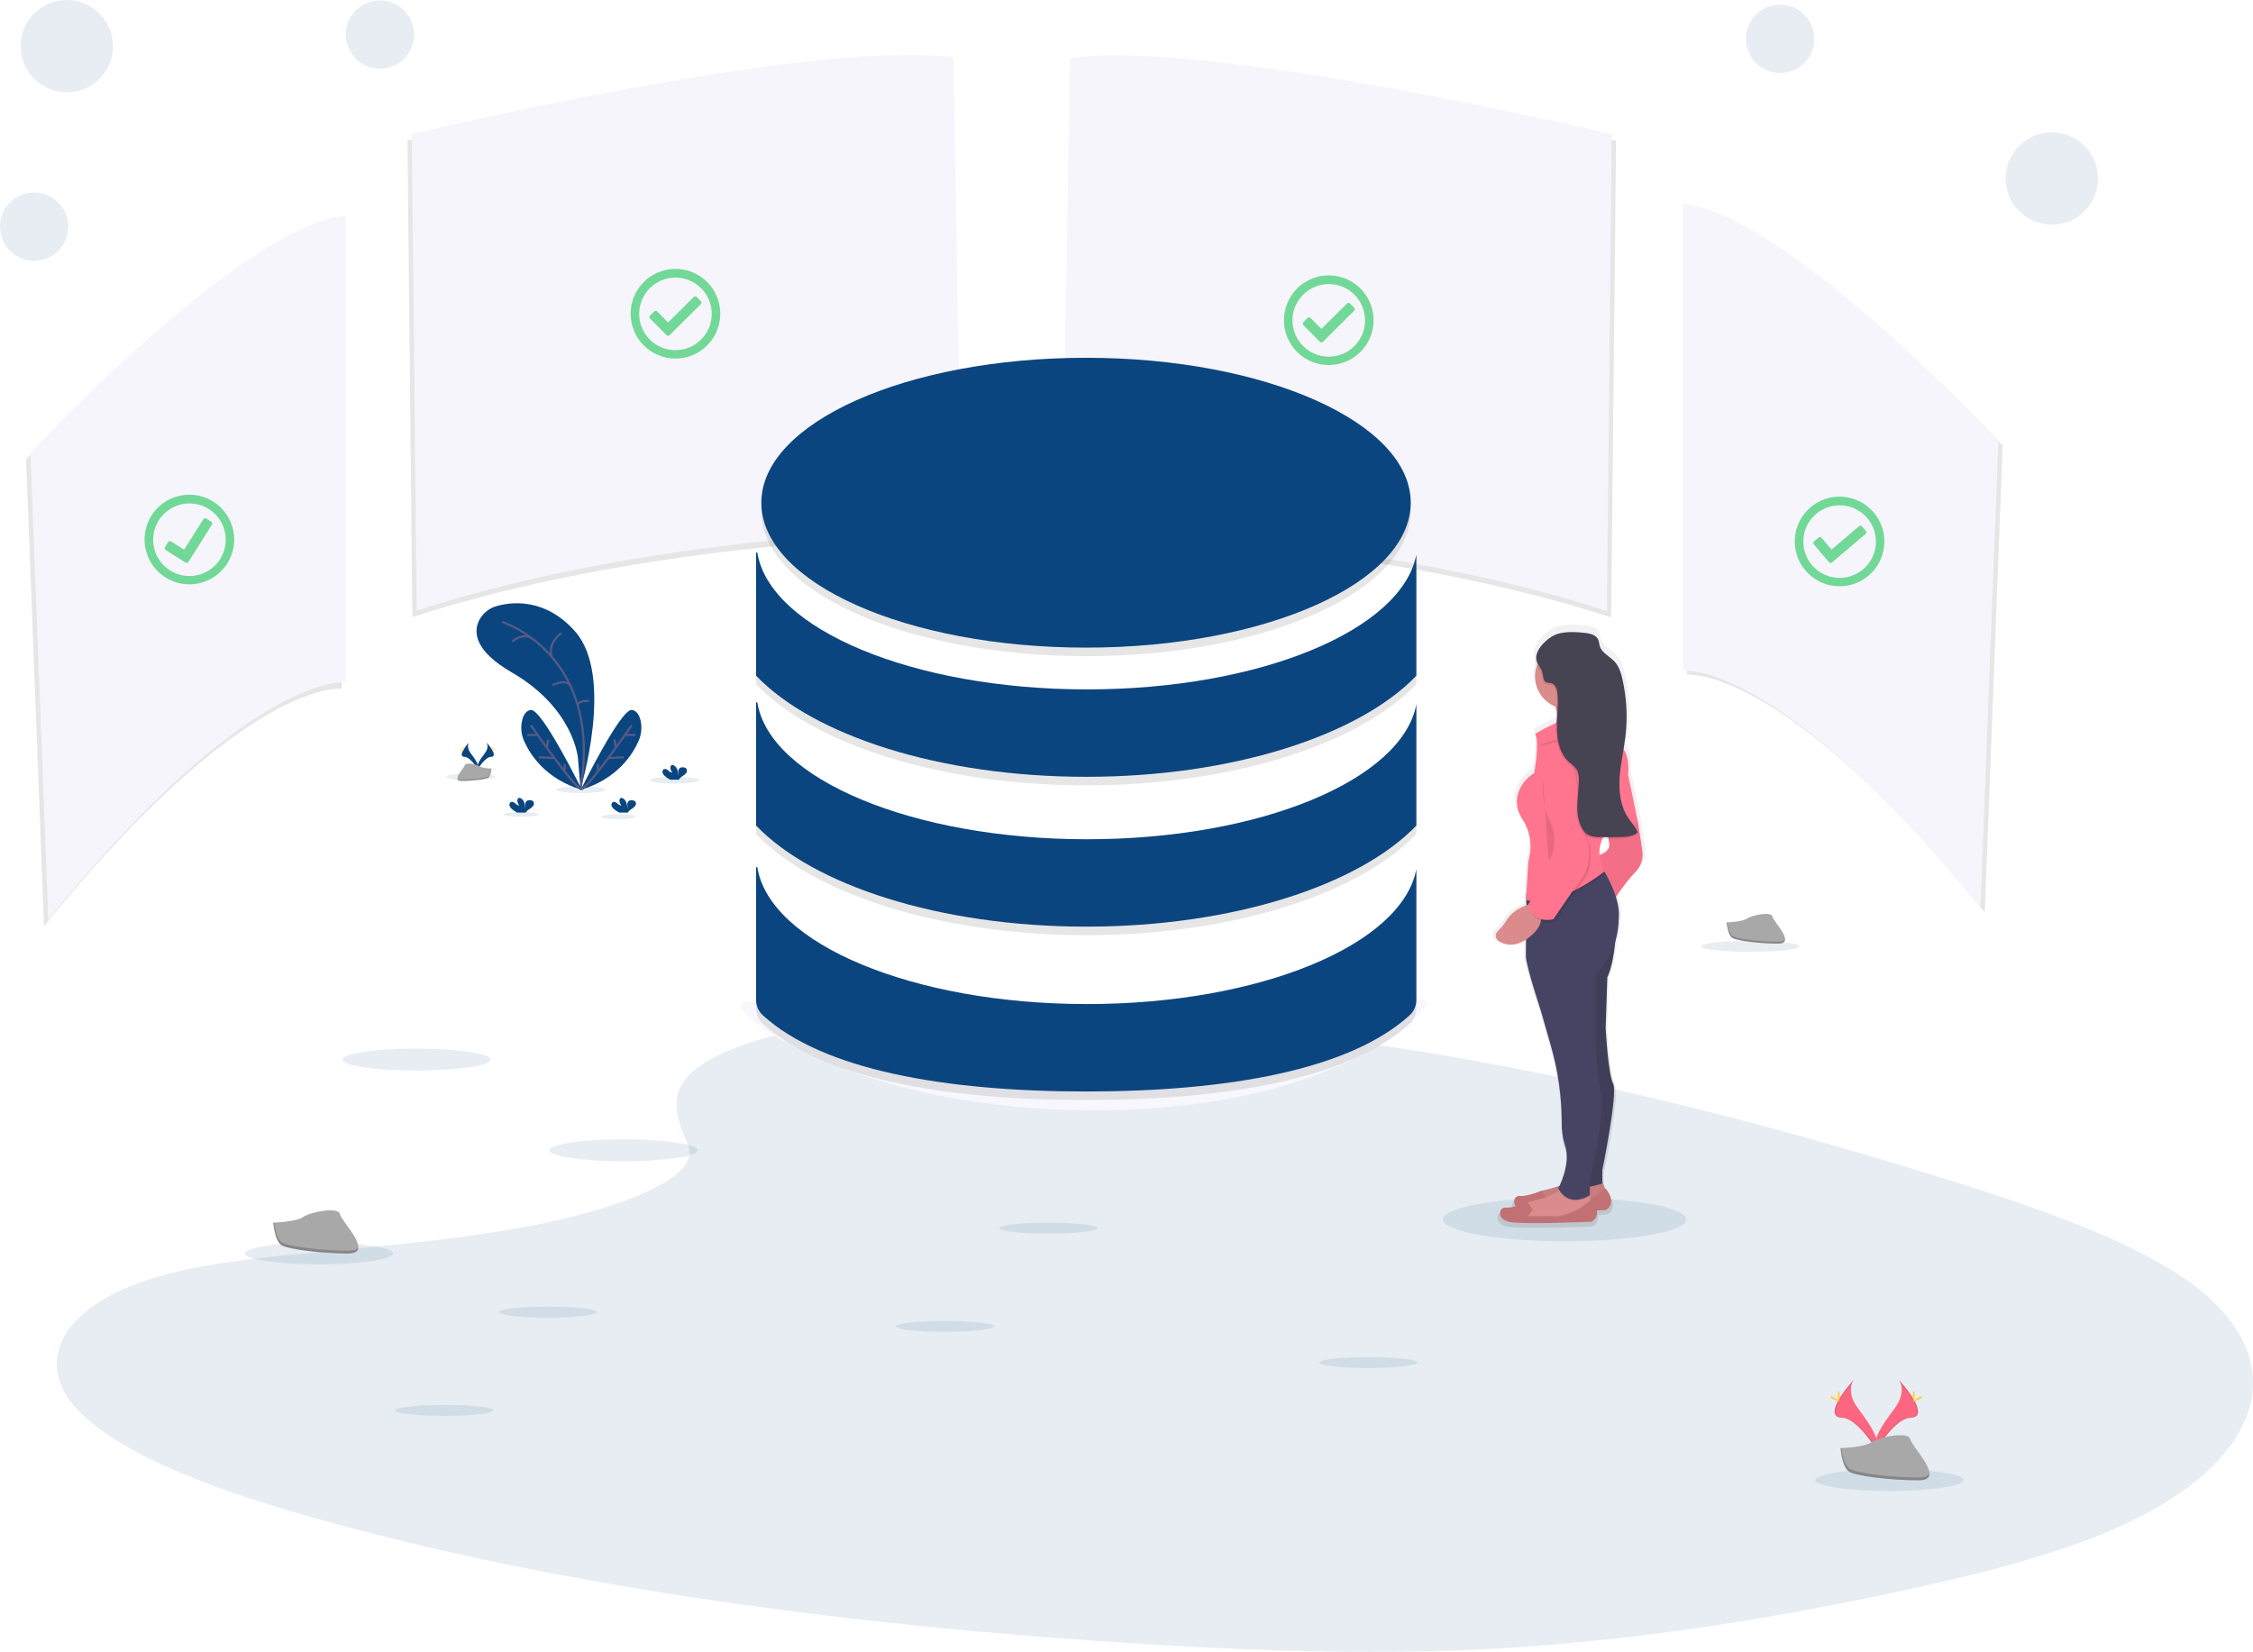
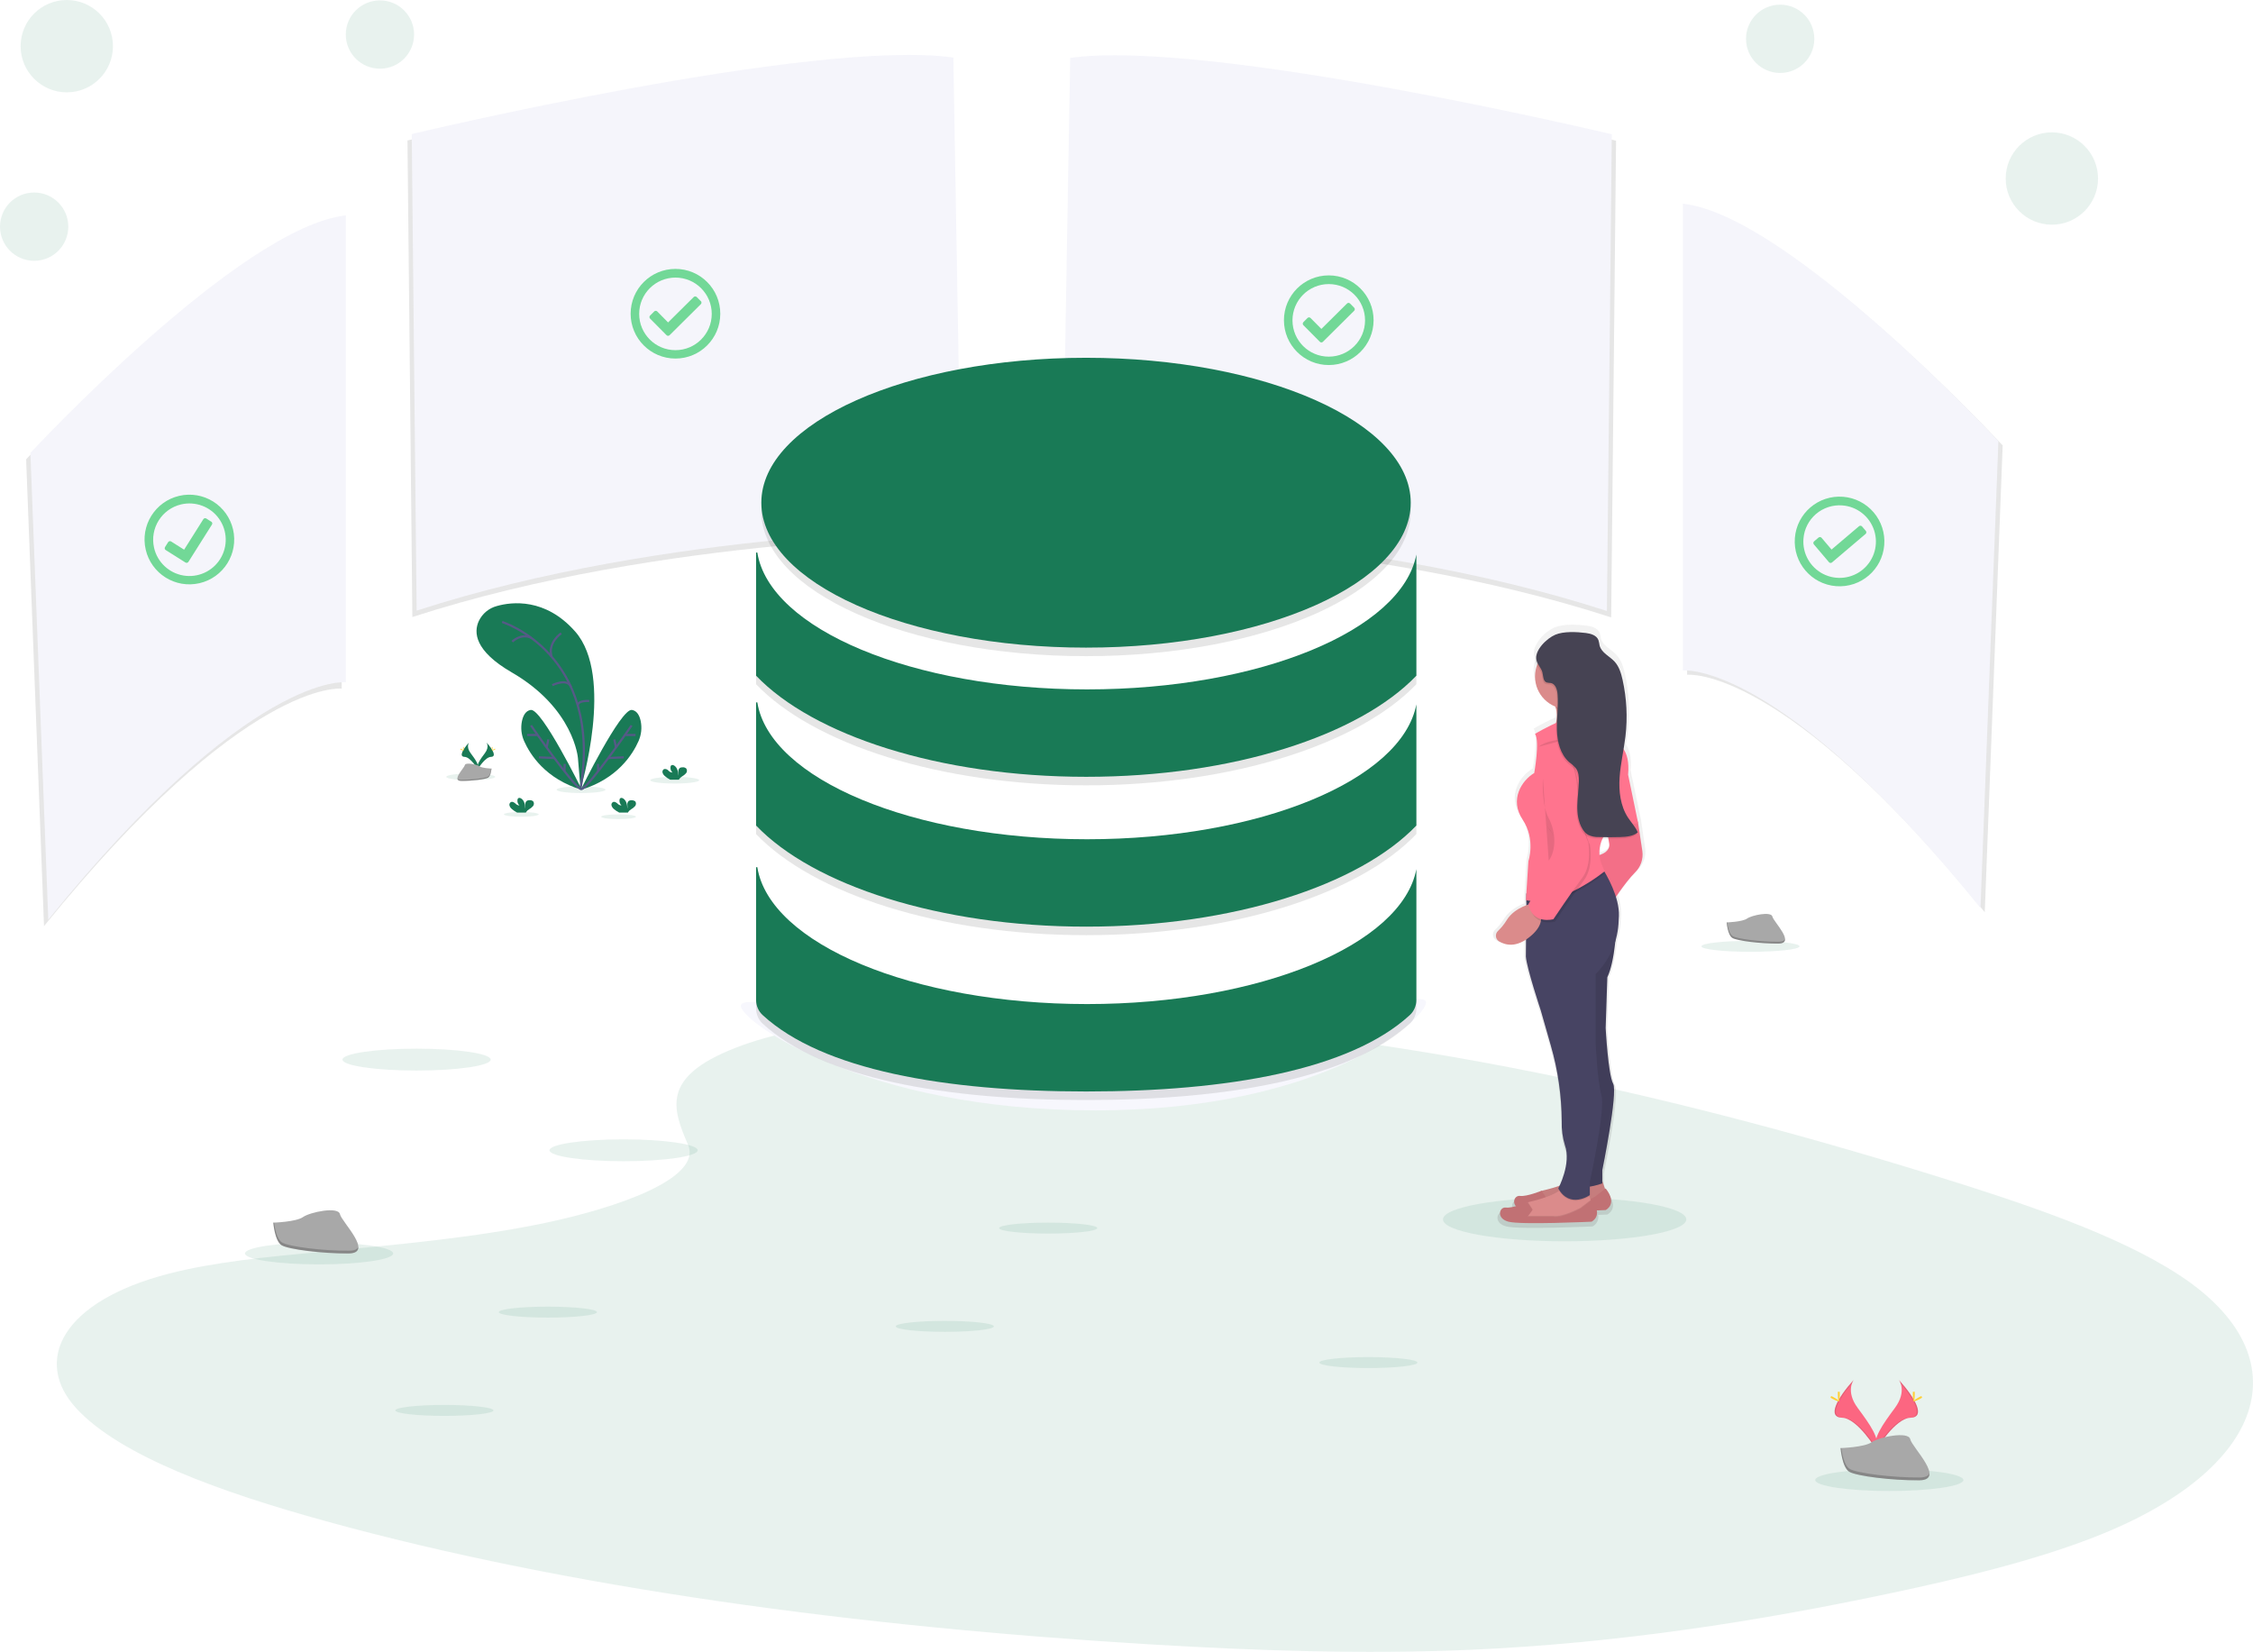
<svg xmlns="http://www.w3.org/2000/svg" data-name="Layer 1" width="1055.52" height="773.82" viewBox="0 0 1055.52 773.82">
  <defs>
    <linearGradient id="214c5cce-d3ab-4a80-8eba-ba3719b3e789-622" x1="1958.6" y1="638.33" x2="1958.6" y2="355.69" gradientTransform="matrix(-1, 0, 0, 1, 2766, 0)" gradientUnits="userSpaceOnUse">
      <stop offset="0" stop-color="gray" stop-opacity="0.25" />
      <stop offset="0.54" stop-color="gray" stop-opacity="0.12" />
      <stop offset="1" stop-color="gray" stop-opacity="0.1" />
    </linearGradient>
  </defs>
-   <path d="M416.53,554.07c34.91-13.73,89.71-16.53,139.59-15.43,156.68,3.43,298.11,36.8,420.44,74.55,44.29,13.67,87.89,28.4,116.64,47.22,58.52,38.31,41.16,91.38-40.21,122.94-27.69,10.74-61.25,19-95.71,26.26C896,822.59,829.92,833,760.38,836c-49.58,2.11-99.78.39-149.07-2.56C473.58,825.17,338.4,807,225.09,775.77c-49.7-13.67-96.54-30.67-117-52.8s-7.38-50.15,43.37-63.25c21-5.41,46.08-7.86,70.65-10.15,36.16-3.38,72.9-6.72,105.53-13.59,33.71-7.1,73.62-20.83,66.95-36.54C387.4,582.58,381.66,567.78,416.53,554.07Z" transform="translate(-72.24 -63.09)" fill="#0b457f" opacity="0.1" />
+   <path d="M416.53,554.07c34.91-13.73,89.71-16.53,139.59-15.43,156.68,3.43,298.11,36.8,420.44,74.55,44.29,13.67,87.89,28.4,116.64,47.22,58.52,38.31,41.16,91.38-40.21,122.94-27.69,10.74-61.25,19-95.71,26.26C896,822.59,829.92,833,760.38,836c-49.58,2.11-99.78.39-149.07-2.56C473.58,825.17,338.4,807,225.09,775.77c-49.7-13.67-96.54-30.67-117-52.8s-7.38-50.15,43.37-63.25c21-5.41,46.08-7.86,70.65-10.15,36.16-3.38,72.9-6.72,105.53-13.59,33.71-7.1,73.62-20.83,66.95-36.54C387.4,582.58,381.66,567.78,416.53,554.07Z" transform="translate(-72.24 -63.09)" fill="#197a56" opacity="0.1" />
  <path d="M575.62,93.22l-3.81,221s137.92,0,255.26,38.1L829.36,129S641.15,84.08,575.62,93.22Z" transform="translate(-72.24 -63.09)" opacity="0.1" />
  <path d="M573.62,90.22l-3.81,221s137.92,0,255.26,38.1L827.36,126S639.15,81.08,573.62,90.22Z" transform="translate(-72.24 -63.09)" fill="#f5f5fb" />
  <path d="M516.88,93.05l3.81,221s-137.92,0-255.26,38.1l-2.29-223.26S451.35,83.91,516.88,93.05Z" transform="translate(-72.24 -63.09)" opacity="0.1" />
  <path d="M518.88,90.05l3.81,221s-137.92,0-255.26,38.1l-2.29-223.26S453.35,80.91,518.88,90.05Z" transform="translate(-72.24 -63.09)" fill="#f5f5fb" />
  <path d="M862.65,160.51V379.2s45-5.33,139.44,111.25l8.39-218.69S912.18,165.85,862.65,160.51Z" transform="translate(-72.24 -63.09)" opacity="0.1" />
  <path d="M860.65,158.51V377.2s45-5.33,139.44,111.25l8.39-218.69S910.18,163.85,860.65,158.51Z" transform="translate(-72.24 -63.09)" fill="#f5f5fb" />
  <path d="M232.3,167V385.7s-45-5.33-139.44,111.25L84.48,278.26S182.77,172.35,232.3,167Z" transform="translate(-72.24 -63.09)" opacity="0.1" />
  <path d="M234.3,164V382.7s-45-5.33-139.44,111.25L86.48,275.26S184.77,169.35,234.3,164Z" transform="translate(-72.24 -63.09)" fill="#f5f5fb" />
  <path d="M740.3,532.77c0,7.45-47.31,50.5-155,50.5s-166-41.55-166-49,60.31,11,168,11S740.3,525.31,740.3,532.77Z" transform="translate(-72.24 -63.09)" fill="#f7f7fd" />
-   <ellipse cx="316.11" cy="365.5" rx="11.46" ry="1.57" fill="#0b457f" opacity="0.1" />
-   <ellipse cx="272.22" cy="369.95" rx="11.46" ry="1.57" fill="#0b457f" opacity="0.1" />
-   <ellipse cx="220.54" cy="363.93" rx="11.46" ry="1.57" fill="#0b457f" opacity="0.1" />
-   <ellipse cx="289.79" cy="382.62" rx="8.14" ry="1.12" fill="#0b457f" opacity="0.1" />
-   <ellipse cx="244.24" cy="381.5" rx="8.14" ry="1.12" fill="#0b457f" opacity="0.1" />
-   <path d="M344.22,432.69s16.06-52.67-2.52-73.76C327.8,343.15,312,345,305,347a13.06,13.06,0,0,0-8.43,7c-2.47,5.33-2,14,15.42,24.08,29.19,16.9,31,40.09,31,40.09Z" transform="translate(-72.24 -63.09)" fill="#0b457f" />
+   <ellipse cx="316.11" cy="365.5" rx="11.46" ry="1.57" fill="#197a56" opacity="0.1" />
+   <ellipse cx="272.22" cy="369.95" rx="11.46" ry="1.57" fill="#197a56" opacity="0.1" />
+   <ellipse cx="220.54" cy="363.93" rx="11.46" ry="1.57" fill="#197a56" opacity="0.1" />
+   <ellipse cx="289.79" cy="382.62" rx="8.14" ry="1.12" fill="#197a56" opacity="0.1" />
+   <ellipse cx="244.24" cy="381.5" rx="8.14" ry="1.12" fill="#197a56" opacity="0.1" />
+   <path d="M344.22,432.69s16.06-52.67-2.52-73.76C327.8,343.15,312,345,305,347a13.06,13.06,0,0,0-8.43,7c-2.47,5.33-2,14,15.42,24.08,29.19,16.9,31,40.09,31,40.09Z" transform="translate(-72.24 -63.09)" fill="#197a56" />
  <path d="M307.48,354.46s47.36,14.81,36.74,78.23" transform="translate(-72.24 -63.09)" fill="none" stroke="#565987" stroke-miterlimit="10" />
  <path d="M335.14,359.77s-6.52,4.39-4.45,11" transform="translate(-72.24 -63.09)" fill="none" stroke="#565987" stroke-miterlimit="10" />
  <path d="M312.23,363.68s4-4.06,8.83-1.82" transform="translate(-72.24 -63.09)" fill="none" stroke="#565987" stroke-miterlimit="10" />
  <path d="M331,384.07s7-3.55,8.81.9" transform="translate(-72.24 -63.09)" fill="none" stroke="#565987" stroke-miterlimit="10" />
  <path d="M348.27,391.48s-5.26-.42-5.35,2.09" transform="translate(-72.24 -63.09)" fill="none" stroke="#565987" stroke-miterlimit="10" />
-   <path d="M344.87,433.11s-18.82-38.28-24-37.44c-2.45.4-3.58,2.81-4.1,5.24a15.4,15.4,0,0,0,1,9.32C320.48,416.35,327.65,428,344.87,433.11Z" transform="translate(-72.24 -63.09)" fill="#0b457f" />
+   <path d="M344.87,433.11s-18.82-38.28-24-37.44c-2.45.4-3.58,2.81-4.1,5.24a15.4,15.4,0,0,0,1,9.32C320.48,416.35,327.65,428,344.87,433.11Z" transform="translate(-72.24 -63.09)" fill="#197a56" />
  <path d="M321,402.93s19.75,28.64,23.57,29.9" transform="translate(-72.24 -63.09)" fill="none" stroke="#565987" stroke-miterlimit="10" />
  <line x1="246.97" y1="344.31" x2="251.58" y2="344.31" fill="none" stroke="#565987" stroke-miterlimit="10" />
  <line x1="252.49" y1="354.79" x2="259.71" y2="355.1" fill="none" stroke="#565987" stroke-miterlimit="10" />
  <line x1="256.89" y1="346.41" x2="256.1" y2="350.17" fill="none" stroke="#565987" stroke-miterlimit="10" />
  <line x1="264.57" y1="357.86" x2="264.43" y2="361.28" fill="none" stroke="#565987" stroke-miterlimit="10" />
-   <path d="M344.31,433.11s18.81-38.28,24-37.44c2.46.4,3.59,2.81,4.1,5.24a15.47,15.47,0,0,1-1,9.32C368.7,416.35,361.53,428,344.31,433.11Z" transform="translate(-72.24 -63.09)" fill="#0b457f" />
+   <path d="M344.31,433.11s18.81-38.28,24-37.44c2.46.4,3.59,2.81,4.1,5.24a15.47,15.47,0,0,1-1,9.32C368.7,416.35,361.53,428,344.31,433.11Z" transform="translate(-72.24 -63.09)" fill="#197a56" />
  <path d="M368.15,402.93s-19.75,28.64-23.56,29.9" transform="translate(-72.24 -63.09)" fill="none" stroke="#565987" stroke-miterlimit="10" />
  <line x1="297.73" y1="344.31" x2="293.12" y2="344.31" fill="none" stroke="#565987" stroke-miterlimit="10" />
  <line x1="292.21" y1="354.79" x2="284.98" y2="355.1" fill="none" stroke="#565987" stroke-miterlimit="10" />
  <line x1="287.81" y1="346.41" x2="288.6" y2="350.17" fill="none" stroke="#565987" stroke-miterlimit="10" />
  <line x1="280.13" y1="357.86" x2="280.27" y2="361.28" fill="none" stroke="#565987" stroke-miterlimit="10" />
-   <path d="M312,442.05a3.26,3.26,0,0,1-1.07-1.62,1.42,1.42,0,0,1,.75-1.64c.68-.27,1.42.21,2,.69a2.64,2.64,0,0,0,1.92.93,2.94,2.94,0,0,1-.91-2.74,1.26,1.26,0,0,1,.26-.56c.38-.41,1.07-.23,1.53.09,1.45,1,1.85,3,1.86,4.77a8.56,8.56,0,0,0,0-2,2,2,0,0,1,.74-1.74,2.26,2.26,0,0,1,1.12-.27,2.34,2.34,0,0,1,1.83.52,1.84,1.84,0,0,1-.07,2.25,7.15,7.15,0,0,1-1.89,1.51,4.07,4.07,0,0,0-1.35,1.29.94.94,0,0,0-.1.23h-4.1A11.9,11.9,0,0,1,312,442.05Z" transform="translate(-72.24 -63.09)" fill="#0b457f" />
-   <path d="M383.7,426.63a3.24,3.24,0,0,1-1.07-1.61,1.43,1.43,0,0,1,.75-1.65,2.1,2.1,0,0,1,2,.7,2.59,2.59,0,0,0,1.92.92,2.93,2.93,0,0,1-.91-2.74,1.12,1.12,0,0,1,.26-.55c.38-.41,1.07-.24,1.53.08,1.45,1,1.85,3,1.86,4.78a8.64,8.64,0,0,0,0-2,2,2,0,0,1,.74-1.74,2.15,2.15,0,0,1,1.12-.26,2.3,2.3,0,0,1,1.83.52,1.82,1.82,0,0,1-.07,2.24,7.15,7.15,0,0,1-1.89,1.51,4.17,4.17,0,0,0-1.35,1.29.94.94,0,0,0-.1.23h-4.1A11.54,11.54,0,0,1,383.7,426.63Z" transform="translate(-72.24 -63.09)" fill="#0b457f" />
-   <path d="M359.8,442.05a3.26,3.26,0,0,1-1.07-1.62,1.43,1.43,0,0,1,.75-1.64c.69-.27,1.42.21,2,.69a2.65,2.65,0,0,0,1.92.93,2.93,2.93,0,0,1-.9-2.74,1.14,1.14,0,0,1,.25-.56c.38-.41,1.07-.23,1.53.09,1.45,1,1.86,3,1.87,4.77a9.17,9.17,0,0,0,0-2,2,2,0,0,1,.74-1.74,3,3,0,0,1,2.95.25,1.82,1.82,0,0,1-.07,2.25,7,7,0,0,1-1.89,1.51,4.26,4.26,0,0,0-1.35,1.29,1.6,1.6,0,0,0-.1.23h-4.09A11.71,11.71,0,0,1,359.8,442.05Z" transform="translate(-72.24 -63.09)" fill="#0b457f" />
-   <path d="M292,410.89s-1.53,2,.71,5,4.1,5.59,3.35,7.48c0,0-3.39-5.63-6.14-5.71S289,414.27,292,410.89Z" transform="translate(-72.24 -63.09)" fill="#0b457f" />
+   <path d="M312,442.05a3.26,3.26,0,0,1-1.07-1.62,1.42,1.42,0,0,1,.75-1.64c.68-.27,1.42.21,2,.69a2.64,2.64,0,0,0,1.92.93,2.94,2.94,0,0,1-.91-2.74,1.26,1.26,0,0,1,.26-.56c.38-.41,1.07-.23,1.53.09,1.45,1,1.85,3,1.86,4.77a8.56,8.56,0,0,0,0-2,2,2,0,0,1,.74-1.74,2.26,2.26,0,0,1,1.12-.27,2.34,2.34,0,0,1,1.83.52,1.84,1.84,0,0,1-.07,2.25,7.15,7.15,0,0,1-1.89,1.51,4.07,4.07,0,0,0-1.35,1.29.94.94,0,0,0-.1.23h-4.1A11.9,11.9,0,0,1,312,442.05Z" transform="translate(-72.24 -63.09)" fill="#197a56" />
+   <path d="M383.7,426.63a3.24,3.24,0,0,1-1.07-1.61,1.43,1.43,0,0,1,.75-1.65,2.1,2.1,0,0,1,2,.7,2.59,2.59,0,0,0,1.92.92,2.93,2.93,0,0,1-.91-2.74,1.12,1.12,0,0,1,.26-.55c.38-.41,1.07-.24,1.53.08,1.45,1,1.85,3,1.86,4.78a8.64,8.64,0,0,0,0-2,2,2,0,0,1,.74-1.74,2.15,2.15,0,0,1,1.12-.26,2.3,2.3,0,0,1,1.83.52,1.82,1.82,0,0,1-.07,2.24,7.15,7.15,0,0,1-1.89,1.51,4.17,4.17,0,0,0-1.35,1.29.94.94,0,0,0-.1.23h-4.1A11.54,11.54,0,0,1,383.7,426.63Z" transform="translate(-72.24 -63.09)" fill="#197a56" />
+   <path d="M359.8,442.05a3.26,3.26,0,0,1-1.07-1.62,1.43,1.43,0,0,1,.75-1.64c.69-.27,1.42.21,2,.69a2.65,2.65,0,0,0,1.92.93,2.93,2.93,0,0,1-.9-2.74,1.14,1.14,0,0,1,.25-.56c.38-.41,1.07-.23,1.53.09,1.45,1,1.86,3,1.87,4.77a9.17,9.17,0,0,0,0-2,2,2,0,0,1,.74-1.74,3,3,0,0,1,2.95.25,1.82,1.82,0,0,1-.07,2.25,7,7,0,0,1-1.89,1.51,4.26,4.26,0,0,0-1.35,1.29,1.6,1.6,0,0,0-.1.23h-4.09A11.71,11.71,0,0,1,359.8,442.05Z" transform="translate(-72.24 -63.09)" fill="#197a56" />
+   <path d="M292,410.89s-1.53,2,.71,5,4.1,5.59,3.35,7.48c0,0-3.39-5.63-6.14-5.71S289,414.27,292,410.89Z" transform="translate(-72.24 -63.09)" fill="#197a56" />
  <path d="M292,410.89a2.36,2.36,0,0,0-.31.63c-2.69,3.15-4.12,6.1-1.54,6.17,2.41.07,5.3,4.38,6,5.46a1.83,1.83,0,0,1-.08.25s-3.39-5.63-6.14-5.71S289,414.27,292,410.89Z" transform="translate(-72.24 -63.09)" opacity="0.1" />
  <path d="M289.18,413.44c0,.71.08,1.28.18,1.28s.17-.57.17-1.28-.09-.37-.19-.37S289.18,412.74,289.18,413.44Z" transform="translate(-72.24 -63.09)" fill="#ffd037" />
  <path d="M288.2,414.29c.62.34,1.16.54,1.21.45s-.42-.43-1-.76-.38-.1-.42,0S287.58,414,288.2,414.29Z" transform="translate(-72.24 -63.09)" fill="#ffd037" />
-   <path d="M300.14,410.89s1.54,2-.71,5-4.09,5.59-3.34,7.48c0,0,3.38-5.63,6.14-5.71S303.17,414.27,300.14,410.89Z" transform="translate(-72.24 -63.09)" fill="#0b457f" />
+   <path d="M300.14,410.89s1.54,2-.71,5-4.09,5.59-3.34,7.48c0,0,3.38-5.63,6.14-5.71S303.17,414.27,300.14,410.89Z" transform="translate(-72.24 -63.09)" fill="#197a56" />
  <path d="M300.14,410.89a2.36,2.36,0,0,1,.31.63c2.69,3.15,4.12,6.1,1.54,6.17-2.41.07-5.29,4.38-6,5.46a1.83,1.83,0,0,0,.08.25s3.38-5.63,6.14-5.71S303.17,414.27,300.14,410.89Z" transform="translate(-72.24 -63.09)" opacity="0.1" />
  <path d="M303,413.44c0,.71-.07,1.28-.17,1.28s-.18-.57-.18-1.28.1-.37.2-.37S303,412.74,303,413.44Z" transform="translate(-72.24 -63.09)" fill="#ffd037" />
  <path d="M304,414.29c-.62.34-1.16.54-1.2.45s.41-.43,1-.76.38-.1.43,0S304.59,414,304,414.29Z" transform="translate(-72.24 -63.09)" fill="#ffd037" />
  <path d="M302.51,423.14s-4.3-.13-5.59-1.05-6.6-2-6.92-.55-6.45,7.35-1.61,7.39,11.26-.76,12.55-1.54S302.51,423.14,302.51,423.14Z" transform="translate(-72.24 -63.09)" fill="#a8a8a8" />
  <path d="M288.31,428.41c4.84,0,11.26-.75,12.55-1.54,1-.6,1.37-2.75,1.5-3.74h.15s-.28,3.46-1.57,4.25-7.7,1.58-12.55,1.54c-1.39,0-1.88-.51-1.85-1.25C286.73,428.13,287.27,428.4,288.31,428.41Z" transform="translate(-72.24 -63.09)" opacity="0.2" />
-   <ellipse cx="195.17" cy="496.39" rx="34.72" ry="5.13" fill="#0b457f" opacity="0.1" />
-   <ellipse cx="292.15" cy="538.87" rx="34.72" ry="5.13" fill="#0b457f" opacity="0.1" />
-   <ellipse cx="149.49" cy="587.2" rx="34.72" ry="5.13" fill="#0b457f" opacity="0.1" />
-   <ellipse cx="885.14" cy="693.36" rx="34.72" ry="5.13" fill="#0b457f" opacity="0.1" />
-   <ellipse cx="491.09" cy="575.32" rx="22.99" ry="2.57" fill="#0b457f" opacity="0.1" />
-   <ellipse cx="820.09" cy="443.32" rx="22.99" ry="2.57" fill="#0b457f" opacity="0.1" />
-   <ellipse cx="641.08" cy="638.32" rx="22.99" ry="2.57" fill="#0b457f" opacity="0.1" />
-   <ellipse cx="442.64" cy="621.36" rx="22.99" ry="2.57" fill="#0b457f" opacity="0.1" />
-   <ellipse cx="256.67" cy="614.69" rx="22.99" ry="2.57" fill="#0b457f" opacity="0.1" />
-   <ellipse cx="208.21" cy="660.73" rx="22.99" ry="2.57" fill="#0b457f" opacity="0.1" />
+   <ellipse cx="195.17" cy="496.39" rx="34.72" ry="5.13" fill="#197a56" opacity="0.1" />
+   <ellipse cx="292.15" cy="538.87" rx="34.72" ry="5.13" fill="#197a56" opacity="0.1" />
+   <ellipse cx="149.49" cy="587.2" rx="34.72" ry="5.13" fill="#197a56" opacity="0.1" />
+   <ellipse cx="885.14" cy="693.36" rx="34.72" ry="5.13" fill="#197a56" opacity="0.1" />
+   <ellipse cx="491.09" cy="575.32" rx="22.99" ry="2.57" fill="#197a56" opacity="0.1" />
+   <ellipse cx="820.09" cy="443.32" rx="22.99" ry="2.57" fill="#197a56" opacity="0.1" />
+   <ellipse cx="641.08" cy="638.32" rx="22.99" ry="2.57" fill="#197a56" opacity="0.1" />
+   <ellipse cx="442.64" cy="621.36" rx="22.99" ry="2.57" fill="#197a56" opacity="0.1" />
+   <ellipse cx="256.67" cy="614.69" rx="22.99" ry="2.57" fill="#197a56" opacity="0.1" />
+   <ellipse cx="208.21" cy="660.73" rx="22.99" ry="2.57" fill="#197a56" opacity="0.1" />
  <g opacity="0.1">
    <ellipse cx="508.8" cy="239.5" rx="152.12" ry="67.89" />
    <path d="M735.8,326.86c-6.73,35.4-73.23,63.19-154.29,63.19-81.77,0-148.73-28.28-154.47-64.11h-.57v57.69C453.21,411.57,512.41,431,581.13,431s127.92-19.43,154.67-47.37Z" transform="translate(-72.24 -63.09)" />
    <path d="M735.8,397.06c-6.73,35.39-73.23,63.19-154.29,63.19-81.77,0-148.73-28.28-154.47-64.12h-.57v57.7c26.74,27.94,85.94,47.36,154.66,47.36s127.92-19.42,154.67-47.36Z" transform="translate(-72.24 -63.09)" />
    <path d="M735.8,474.27c-6.73,35.4-73.23,63.19-154.29,63.19-81.77,0-148.73-28.27-154.47-64.11h-.57v62.22a9.59,9.59,0,0,0,3.08,7.06c28,25.71,85.39,35.78,151.58,35.78s123.55-10.07,151.59-35.78a9.59,9.59,0,0,0,3.08-7.06Z" transform="translate(-72.24 -63.09)" />
  </g>
-   <ellipse cx="508.8" cy="235.5" rx="152.12" ry="67.89" fill="#0b457f" />
-   <path d="M735.8,322.86c-6.73,35.4-73.23,63.19-154.29,63.19-81.77,0-148.73-28.28-154.47-64.11h-.57v57.69C453.21,407.57,512.41,427,581.13,427s127.92-19.43,154.67-47.37Z" transform="translate(-72.24 -63.09)" fill="#0b457f" />
-   <path d="M735.8,393.06c-6.73,35.39-73.23,63.19-154.29,63.19-81.77,0-148.73-28.28-154.47-64.12h-.57v57.7c26.74,27.94,85.94,47.36,154.66,47.36s127.92-19.42,154.67-47.36Z" transform="translate(-72.24 -63.09)" fill="#0b457f" />
-   <path d="M735.8,470.27c-6.73,35.4-73.23,63.19-154.29,63.19-81.77,0-148.73-28.27-154.47-64.11h-.57v62.22a9.59,9.59,0,0,0,3.08,7.06c28,25.71,85.39,35.78,151.58,35.78s123.55-10.07,151.59-35.78a9.59,9.59,0,0,0,3.08-7.06Z" transform="translate(-72.24 -63.09)" fill="#0b457f" />
-   <ellipse cx="733.03" cy="571.25" rx="57" ry="10.26" fill="#0b457f" opacity="0.1" />
+   <ellipse cx="508.8" cy="235.5" rx="152.12" ry="67.89" fill="#197a56" />
+   <path d="M735.8,322.86c-6.73,35.4-73.23,63.19-154.29,63.19-81.77,0-148.73-28.28-154.47-64.11h-.57v57.69C453.21,407.57,512.41,427,581.13,427s127.92-19.43,154.67-47.37Z" transform="translate(-72.24 -63.09)" fill="#197a56" />
+   <path d="M735.8,393.06c-6.73,35.39-73.23,63.19-154.29,63.19-81.77,0-148.73-28.28-154.47-64.12h-.57v57.7c26.74,27.94,85.94,47.36,154.66,47.36s127.92-19.42,154.67-47.36Z" transform="translate(-72.24 -63.09)" fill="#197a56" />
+   <path d="M735.8,470.27c-6.73,35.4-73.23,63.19-154.29,63.19-81.77,0-148.73-28.27-154.47-64.11h-.57v62.22a9.59,9.59,0,0,0,3.08,7.06c28,25.71,85.39,35.78,151.58,35.78s123.55-10.07,151.59-35.78a9.59,9.59,0,0,0,3.08-7.06Z" transform="translate(-72.24 -63.09)" fill="#197a56" />
+   <ellipse cx="733.03" cy="571.25" rx="57" ry="10.26" fill="#197a56" opacity="0.1" />
  <path d="M773.27,503.61c2.88,1.7,7.4,2.81,13.09-.85l-.05,8.11c.4,5.56,7.28,25.83,7.28,25.83l4.85,16.67a130.07,130.07,0,0,1,5.33,36.28c0,4.06.38,8.26,1.55,11.42,2.59,7-1,16-2.57,19.32a80.1,80.1,0,0,1-8,2.25,5.83,5.83,0,0,0-.71.22l0-.05s-7.28,2.89-10.52,2.49c-2.41-.29-3.92,2.72-2,4.93a14.88,14.88,0,0,1-4.84.64c-3.24-.4-4.86,5.16,1.21,6.75s40.46,0,40.46,0a4.87,4.87,0,0,0,2.58-5.38l4.3-.18s6.07-2.78,0-10.33l-.33.24-1.29-3.82V613s7.69-37,5.26-41.33S825.15,545,825.15,545L826,520.8c2.19-4.52,3.31-11.62,3.88-17.17a36,36,0,0,0,1.55-8.14c.1-1.31.18-2.67.23-4.09a27.27,27.27,0,0,0-1.48-9.16,92.06,92.06,0,0,1,9.17-11.5A11.82,11.82,0,0,0,843,460.41l-2-13.51-4.86-23c.61-6.39-.72-10.07-2.2-12.15.35-2.07.68-4.13.93-6.21a79.6,79.6,0,0,0-1.42-27c-.7-3.08-1.66-6.25-3.83-8.59-2.45-2.66-6.43-4.27-7.35-7.74a20.66,20.66,0,0,0-.56-2.62c-.89-2.27-3.69-3.1-6.15-3.4-4.38-.53-10.71-.93-14.92.79A18.09,18.09,0,0,0,792,365a6.89,6.89,0,0,0-1,4.95,6.6,6.6,0,0,0,.69,1.7,15.39,15.39,0,0,0,8.94,19.7c.1.31.19.61.26.9a15.41,15.41,0,0,1,.4,2.17c-.08,1.4-.17,2.81-.23,4.22l-.15.57a105.13,105.13,0,0,0-10.17,5.18c2.42,3.58-.41,18.68-.41,18.68-6.07,3.57-12.13,12.71-5.66,22.25s2.83,19.86,2.83,19.86l-1,15.54h0v0l-.2,3.11h.07l-.07,1.18.17,0v1.27c-2.84,1.05-7,3.15-9.47,7.05a24.94,24.94,0,0,1-4.23,5.19A3.12,3.12,0,0,0,773.27,503.61Zm48.85-41.28a14.77,14.77,0,0,1,1.44-7.82l2.86,0a18.57,18.57,0,0,0,.35,1.88C827.59,459.94,824.31,461.61,822.12,462.33Z" transform="translate(-72.24 -63.09)" fill="url(#214c5cce-d3ab-4a80-8eba-ba3719b3e789-622)" />
  <path d="M822.92,616.33l1.56,4.67-5.06,5.06L802.68,630l-12.07-1.17.78-4.28h0a5.17,5.17,0,0,1,3.83-3.78c5-1.16,14.42-3.82,16.41-7.51Z" transform="translate(-72.24 -63.09)" fill="#db8b8b" />
  <path d="M822.92,616.33l1.56,4.67-5.06,5.06L802.68,630l-12.07-1.17.78-4.28h0a5.17,5.17,0,0,1,3.83-3.78c5-1.16,14.42-3.82,16.41-7.51Z" transform="translate(-72.24 -63.09)" opacity="0.1" />
  <path d="M794.5,627.62l2.34-3.11-2.34-3.61s-7,2.83-10.12,2.44-4.67,5.06,1.17,6.62,38.93,0,38.93,0,5.84-2.73,0-10.13l-5.06,3.9s-8.57,4.67-12.85,3.89Z" transform="translate(-72.24 -63.09)" fill="#c17174" />
  <path d="M784,634.24l12.07,1.17,16.74-3.9,5.06-5.06-.41-1.23-.58-1.74-.57-1.7L805,618.67a7,7,0,0,1-2.29,2.29c-3.67,2.51-10.25,4.32-14.12,5.22a3.82,3.82,0,0,0-.48.15,5,5,0,0,0-2,1.21,5.1,5.1,0,0,0-1.38,2.42Z" transform="translate(-72.24 -63.09)" fill="#db8b8b" />
  <path d="M784,634.24l12.07,1.17,16.74-3.9,5.06-5.06-.41-1.23-4.65,3.57s-8.57,4.67-12.85,3.89H787.88l2.34-3.11-2.1-3.24a5,5,0,0,0-2,1.21,5.1,5.1,0,0,0-1.38,2.42Z" transform="translate(-72.24 -63.09)" opacity="0.1" />
  <path d="M787.88,633.07l2.34-3.11-2.34-3.61s-7,2.83-10.12,2.44-4.67,5.06,1.17,6.62,38.93,0,38.93,0,5.84-2.73,0-10.12l-5.06,3.89s-8.57,4.67-12.85,3.89Z" transform="translate(-72.24 -63.09)" fill="#c17174" />
  <path d="M797.61,407.27s18.69,2,16-5.84a13.91,13.91,0,0,1-.58-6.88,18.94,18.94,0,0,1,3.3-7.91l-17.52,2.72a21.86,21.86,0,0,1,2.38,5.63C803.24,403.25,797.61,407.27,797.61,407.27Z" transform="translate(-72.24 -63.09)" fill="#db8b8b" />
  <path d="M829.54,496s-.39,16.74-4.28,24.92l-.78,23.75s1.16,21.8,3.5,26.08-5.06,40.49-5.06,40.49v6.23s-12.46,4.67-16-.78l3.5-46.33-1.56-64.23Z" transform="translate(-72.24 -63.09)" fill="#474463" />
  <path d="M829.54,496s-.39,16.74-4.28,24.92l-.78,23.75s1.16,21.8,3.5,26.08-5.06,40.49-5.06,40.49v6.23s-12.46,4.67-16-.78l3.5-46.33-1.56-64.23Z" transform="translate(-72.24 -63.09)" opacity="0.1" />
  <path d="M837.32,442.31l2.34,6.23,2,13.23a11.75,11.75,0,0,1-3.51,10.13c-4.67,4.67-10.9,14.4-10.9,14.4l-7.39-22.19s7.39-1.17,6.22-6.23-.77-14.4-.77-14.4Z" transform="translate(-72.24 -63.09)" fill="#ff748e" />
  <path d="M837.41,442.22l2.33,6.23,2,13.24a11.7,11.7,0,0,1-3.5,10.12c-4.68,4.67-10.9,14.41-10.9,14.41L819.89,464s7.4-1.17,6.23-6.23-.78-14.41-.78-14.41Z" transform="translate(-72.24 -63.09)" opacity="0.05" />
  <path d="M802.72,621c5,7.86,12.77,3.4,14.15,2.52l-.57-1.7L805,618.67A7,7,0,0,1,802.72,621Z" transform="translate(-72.24 -63.09)" opacity="0.1" />
  <path d="M787.1,511.22c.39,5.45,7,25.3,7,25.3l4.67,16.34a130.39,130.39,0,0,1,5.13,35.54,34.71,34.71,0,0,0,1.49,11.19c3.12,8.57-3.11,20.24-3.11,20.24,5.45,9.74,14.79,3.12,14.79,3.12v-6.23s7.4-33.87,5.45-40.49-2.72-24.52-2.72-24.52V519.39a36.67,36.67,0,0,0,10.68-23.24c.09-1.28.17-2.62.22-4,.31-8.78-5.7-19.08-8-22.75-.56-.89-.92-1.39-.92-1.39l-34.37,13.64-.08,0V483l0,2.94Z" transform="translate(-72.24 -63.09)" fill="#474463" />
  <path d="M798.78,389.36a21.86,21.86,0,0,1,2.38,5.63,15.22,15.22,0,0,0,11.84-.44,18.94,18.94,0,0,1,3.3-7.91Z" transform="translate(-72.24 -63.09)" opacity="0.1" />
  <circle cx="734.33" cy="316.93" r="15.18" fill="#db8b8b" />
  <path d="M787.1,485.91l.17,0c16.32,3.36,36.82-13.65,36.82-13.65a20.31,20.31,0,0,1-1.42-2.9c-.56-.89-.92-1.39-.92-1.39l-34.37,13.64-.09,1.36Z" transform="translate(-72.24 -63.09)" opacity="0.1" />
  <path d="M791.39,406.88s21.8-13.24,28.8-7.79l9.74,12.46S836.16,413.5,835,426l4.67,22.58-14,3.5s-8.17,7.79-1.55,19.08c0,0-20.64,17.13-37,13.62l1.17-18.29s3.5-10.13-2.72-19.47-.39-18.3,5.45-21.8C791,425.18,793.72,410.38,791.39,406.88Z" transform="translate(-72.24 -63.09)" fill="#ff748e" />
  <path d="M790.22,486.3s-8.18,1.56-12.07,7.79a24.3,24.3,0,0,1-4.08,5.09,3.08,3.08,0,0,0,.49,4.92c3.09,1.86,8.12,3,14.49-2.23C800,492.92,790.22,486.3,790.22,486.3Z" transform="translate(-72.24 -63.09)" fill="#db8b8b" />
  <path d="M802.29,414.28s7.78-.78,9.73,19.46,5.06,24.92,5.06,24.92,1.95,10.51-2.73,16.74-13.62,19.47-13.62,19.47-9.73,2.72-11.68-7l12.07-22.58s1.94-7.79-2.73-13.24S790.22,410.38,802.29,414.28Z" transform="translate(-72.24 -63.09)" opacity="0.1" />
  <path d="M801.51,413.11s7.78-.78,9.73,19.47,5.06,24.91,5.06,24.91,2,10.51-2.72,16.74S800,493.7,800,493.7s-9.73,2.72-11.68-7l12.07-22.58s1.95-7.79-2.73-13.24S789.44,409.22,801.51,413.11Z" transform="translate(-72.24 -63.09)" fill="#ff748e" />
  <path d="M795.08,427.71s-.77,12.07,2.73,18.69,3.5,15.18,0,19.85" transform="translate(-72.24 -63.09)" opacity="0.1" />
  <path d="M793.14,412.91s3.11-3.11,12.07-3.5,12.84-3.11,12.84-3.11" transform="translate(-72.24 -63.09)" opacity="0.1" />
  <path d="M814.79,360.4c2.37.29,5.07,1.1,5.92,3.32a22.14,22.14,0,0,1,.55,2.57c.88,3.4,4.71,5,7.07,7.58,2.08,2.3,3,5.4,3.68,8.43a79.17,79.17,0,0,1,1.37,26.45c-.76,6.45-2.32,12.81-2.75,19.29s.36,13.31,3.9,18.76c1.53,2.34,3.54,4.4,4.62,7-2.23,1.81-5.31,2.07-8.19,2.17q-5,.17-10.05,0a10.67,10.67,0,0,1-5.1-1.07,7.86,7.86,0,0,1-2.68-2.87c-1.92-3.25-2.4-7.16-2.32-10.93s.68-7.52.75-11.3a9.82,9.82,0,0,0-1.31-5.92,19.07,19.07,0,0,0-3.26-3c-4.17-3.7-5.6-9.62-5.74-15.19s.78-11.14.31-16.69c-.18-2.17-1-4.78-3.13-5.2a11.38,11.38,0,0,1-2-.26c-1.71-.66-1.54-3.07-2-4.84-.55-2-2.25-3.53-2.73-5.53-1.12-4.71,4.88-10.34,8.81-12S810.58,359.88,814.79,360.4Z" transform="translate(-72.24 -63.09)" opacity="0.1" />
  <path d="M815.18,359.62c2.37.29,5.07,1.1,5.92,3.33a21.54,21.54,0,0,1,.55,2.56c.88,3.4,4.71,5,7.07,7.58,2.08,2.3,3,5.4,3.68,8.43A79.17,79.17,0,0,1,833.76,408c-.75,6.45-2.31,12.81-2.74,19.3s.36,13.3,3.9,18.75c1.53,2.35,3.54,4.4,4.62,7-2.23,1.82-5.31,2.07-8.19,2.17q-5,.16-10.05,0a10.66,10.66,0,0,1-5.1-1.06,7.89,7.89,0,0,1-2.68-2.88c-1.92-3.25-2.4-7.16-2.32-10.93s.68-7.52.75-11.29c0-2.06-.12-4.24-1.31-5.92a18.73,18.73,0,0,0-3.26-3c-4.17-3.7-5.6-9.62-5.74-15.19s.78-11.14.31-16.69c-.18-2.17-1-4.78-3.13-5.2a11.38,11.38,0,0,1-2-.26c-1.71-.66-1.54-3.07-2-4.84-.55-2-2.25-3.52-2.73-5.53-1.12-4.71,4.88-10.34,8.81-12S811,359.1,815.18,359.62Z" transform="translate(-72.24 -63.09)" fill="#464353" />
  <path d="M200.28,635.86s10.72-.33,13.94-2.63,16.48-5.05,17.28-1.36,16.1,18.34,4,18.44-28.1-1.89-31.33-3.85S200.28,635.86,200.28,635.86Z" transform="translate(-72.24 -63.09)" fill="#a8a8a8" />
  <path d="M235.72,649c-12.09.1-28.1-1.88-31.32-3.84-2.45-1.5-3.43-6.86-3.76-9.34l-.36,0s.68,8.64,3.9,10.6,19.23,3.94,31.33,3.85c3.49,0,4.69-1.27,4.63-3.11C239.65,648.31,238.32,649,235.72,649Z" transform="translate(-72.24 -63.09)" opacity="0.2" />
  <path d="M881.17,495.21s7.35-.23,9.57-1.81,11.31-3.46,11.86-.93,11.06,12.59,2.75,12.66-19.29-1.3-21.5-2.64S881.17,495.21,881.17,495.21Z" transform="translate(-72.24 -63.09)" fill="#a8a8a8" />
  <path d="M905.5,504.25c-8.3.06-19.29-1.3-21.5-2.64-1.69-1-2.36-4.71-2.58-6.41h-.25s.47,5.93,2.68,7.28,13.2,2.7,21.5,2.64c2.4,0,3.23-.87,3.18-2.14C908.2,503.76,907.29,504.23,905.5,504.25Z" transform="translate(-72.24 -63.09)" opacity="0.2" />
-   <circle cx="31.29" cy="21.63" r="21.63" fill="#0b457f" opacity="0.1" />
-   <circle cx="961.29" cy="83.63" r="21.63" fill="#0b457f" opacity="0.1" />
-   <circle cx="16" cy="106.18" r="16" fill="#0b457f" opacity="0.1" />
-   <circle cx="178" cy="16.18" r="16" fill="#0b457f" opacity="0.1" />
-   <circle cx="834" cy="18.18" r="16" fill="#0b457f" opacity="0.1" />
+   <circle cx="31.29" cy="21.63" r="21.63" fill="#197a56" opacity="0.1" />
+   <circle cx="961.29" cy="83.63" r="21.63" fill="#197a56" opacity="0.1" />
+   <circle cx="16" cy="106.18" r="16" fill="#197a56" opacity="0.1" />
+   <circle cx="178" cy="16.18" r="16" fill="#197a56" opacity="0.1" />
+   <circle cx="834" cy="18.18" r="16" fill="#197a56" opacity="0.1" />
  <path d="M961.86,709.49s4,5.24-1.85,13.15-10.68,14.58-8.73,19.51c0,0,8.83-14.68,16-14.89S969.76,718.33,961.86,709.49Z" transform="translate(-72.24 -63.09)" fill="#fc6681" />
  <path d="M961.86,709.49a6.42,6.42,0,0,1,.81,1.65c7,8.24,10.76,15.93,4,16.12-6.28.18-13.81,11.41-15.62,14.25a5.39,5.39,0,0,0,.22.64s8.83-14.68,16-14.89S969.76,718.33,961.86,709.49Z" transform="translate(-72.24 -63.09)" opacity="0.1" />
  <path d="M969.3,716.17c0,1.84-.21,3.34-.46,3.34s-.46-1.5-.46-3.34.26-1,.51-1S969.3,714.32,969.3,716.17Z" transform="translate(-72.24 -63.09)" fill="#ffd037" />
  <path d="M971.86,718.37c-1.62.88-3,1.41-3.16,1.19s1.1-1.12,2.71-2,1-.24,1.11,0S973.48,717.49,971.86,718.37Z" transform="translate(-72.24 -63.09)" fill="#ffd037" />
  <path d="M940.7,709.49s-4,5.24,1.85,13.15,10.68,14.58,8.73,19.51c0,0-8.84-14.68-16-14.89S932.79,718.33,940.7,709.49Z" transform="translate(-72.24 -63.09)" fill="#fc6681" />
  <path d="M940.7,709.49a6.61,6.61,0,0,0-.82,1.65c-7,8.24-10.75,15.93-4,16.12,6.28.18,13.82,11.41,15.62,14.25-.06.21-.13.43-.21.64,0,0-8.84-14.68-16-14.89S932.79,718.33,940.7,709.49Z" transform="translate(-72.24 -63.09)" opacity="0.1" />
  <path d="M933.25,716.17c0,1.84.21,3.34.47,3.34s.46-1.5.46-3.34-.26-1-.52-1S933.25,714.32,933.25,716.17Z" transform="translate(-72.24 -63.09)" fill="#ffd037" />
  <path d="M930.7,718.37c1.62.88,3,1.41,3.15,1.19s-1.09-1.12-2.71-2-1-.24-1.1,0S929.08,717.49,930.7,718.37Z" transform="translate(-72.24 -63.09)" fill="#ffd037" />
  <path d="M934.53,741.47s11.2-.35,14.57-2.75,17.23-5.27,18.07-1.42,16.82,19.17,4.18,19.27-29.38-2-32.74-4S934.53,741.47,934.53,741.47Z" transform="translate(-72.24 -63.09)" fill="#a8a8a8" />
  <path d="M971.58,755.23c-12.65.1-29.38-2-32.75-4-2.56-1.56-3.59-7.17-3.93-9.76l-.37,0s.71,9,4.08,11.08,20.1,4.12,32.74,4c3.65,0,4.91-1.33,4.84-3.25C975.69,754.48,974.29,755.21,971.58,755.23Z" transform="translate(-72.24 -63.09)" opacity="0.2" />
  <path d="M388.69,189.06a21,21,0,1,0,21,21A21,21,0,0,0,388.69,189.06Zm0,4.07a17,17,0,1,1-17,17,17,17,0,0,1,17-17m11.89,11.05-1.91-1.93a1,1,0,0,0-1.44,0l-12,11.89L380.17,209a1,1,0,0,0-1.44,0l-1.92,1.91a1,1,0,0,0,0,1.44l7.7,7.76a1,1,0,0,0,1.44,0l14.63-14.52a1,1,0,0,0,0-1.44Z" transform="translate(-72.24 -63.09)" fill="#3acc6c" opacity="0.7" />
  <path d="M156.21,295.38a21,21,0,1,0,25.22,15.76A21,21,0,0,0,156.21,295.38Zm.92,4a17,17,0,1,1-12.71,20.34,17,17,0,0,1,12.71-20.34m14.07,8.1L168.9,306a1,1,0,0,0-1.4.32l-9,14.28-6.09-3.85a1,1,0,0,0-1.4.32l-1.45,2.3a1,1,0,0,0,.32,1.4l9.24,5.83a1,1,0,0,0,1.41-.32l11-17.43a1,1,0,0,0-.31-1.4Z" transform="translate(-72.24 -63.09)" fill="#3acc6c" opacity="0.7" />
  <path d="M694.76,192.1a21,21,0,1,0,21,21A21,21,0,0,0,694.76,192.1Zm0,4.07a17,17,0,1,1-17,17,17,17,0,0,1,17-17m11.89,11.05-1.91-1.93a1,1,0,0,0-1.44,0l-12,11.89-5.07-5.11a1,1,0,0,0-1.44,0L682.88,214a1,1,0,0,0,0,1.44l7.7,7.76a1,1,0,0,0,1.44,0l14.63-14.52a1,1,0,0,0,0-1.44Z" transform="translate(-72.24 -63.09)" fill="#3acc6c" opacity="0.7" />
  <path d="M935.69,295.81A21,21,0,1,0,955,318.4,21,21,0,0,0,935.69,295.81Zm-.32,4.05a17,17,0,1,1-18.22,15.6,16.95,16.95,0,0,1,18.22-15.6m11,11.94-1.76-2.07a1,1,0,0,0-1.43-.12l-12.87,10.93-4.66-5.49a1,1,0,0,0-1.44-.12l-2.07,1.76a1,1,0,0,0-.11,1.43l7.07,8.33a1,1,0,0,0,1.43.12l15.72-13.34a1,1,0,0,0,.12-1.43Z" transform="translate(-72.24 -63.09)" fill="#3acc6c" opacity="0.7" />
</svg>
